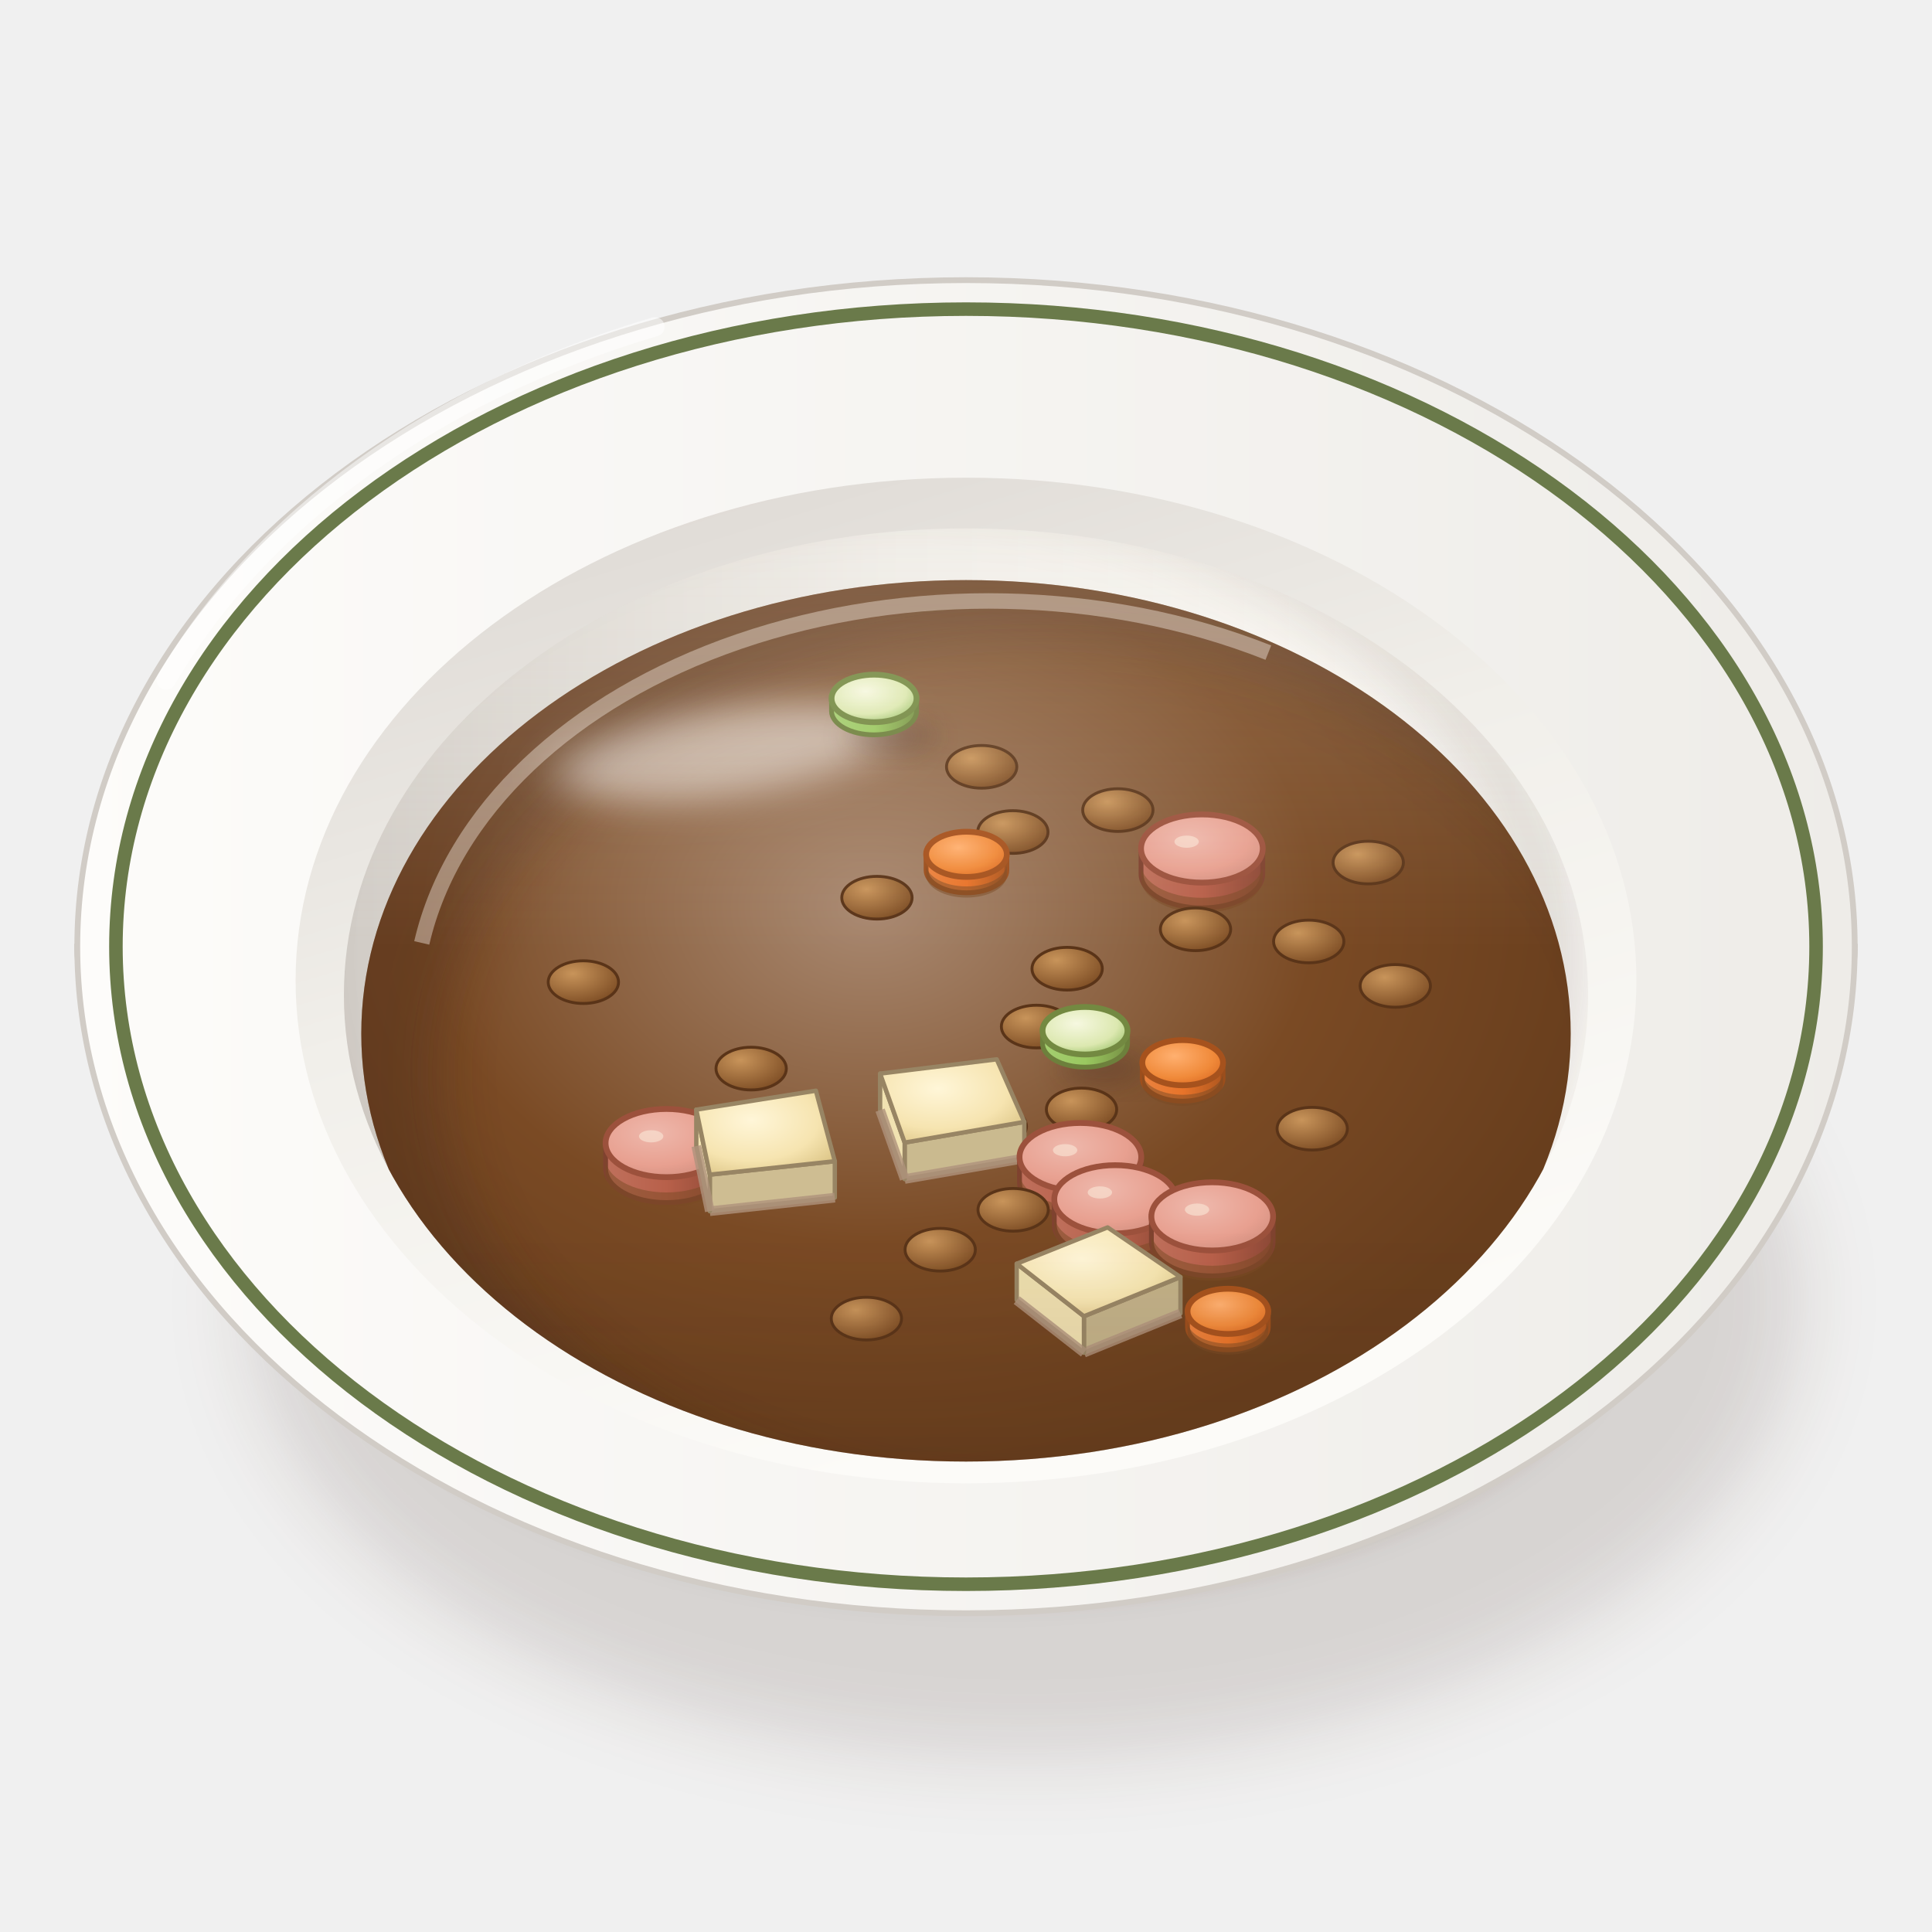
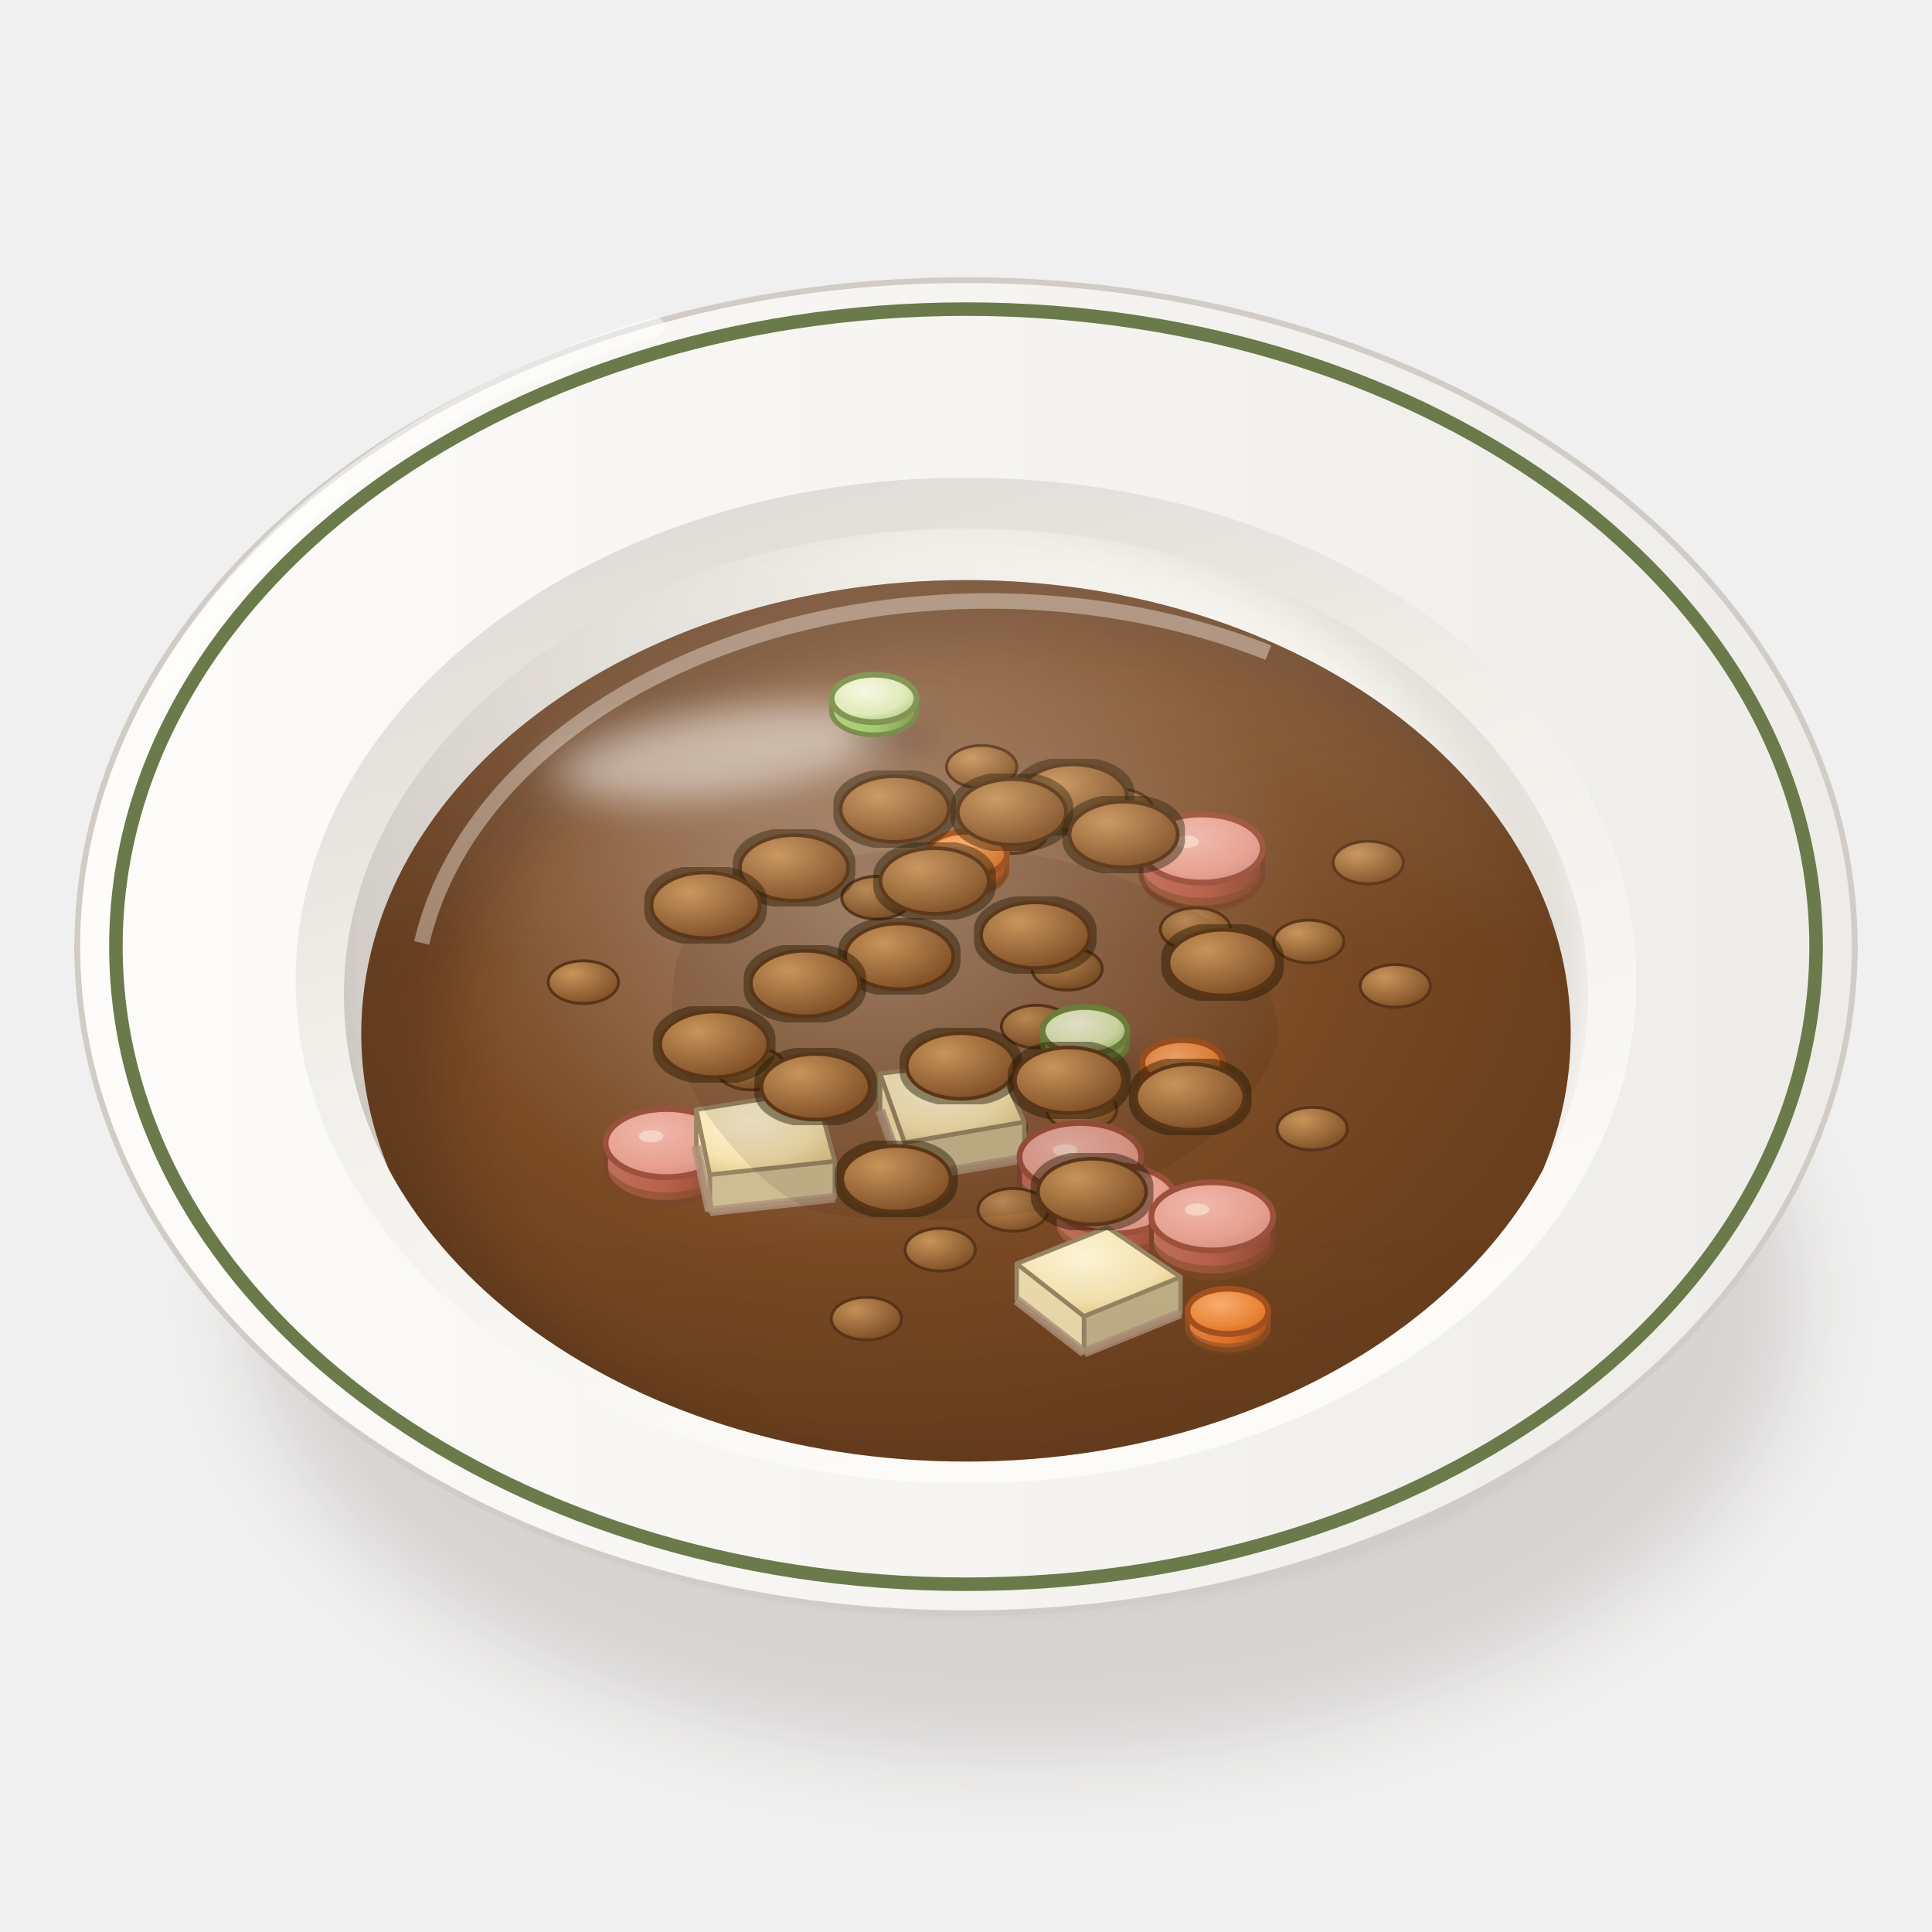
<svg xmlns="http://www.w3.org/2000/svg" viewBox="0 0 200 200" width="400" height="400">
  <defs>
    <filter id="de_linsen-1" x="-50%" y="-50%" width="200%" height="200%">
      <feGaussianBlur stdDeviation="4" />
    </filter>
    <filter id="de_linsen-2" x="-50%" y="-50%" width="200%" height="200%">
      <feGaussianBlur stdDeviation="1.6" />
    </filter>
    <linearGradient id="de_linsen-3" x1="0" y1="0" x2="1" y2="0">
      <stop offset="0" stop-color="#fbfbf7" />
      <stop offset="0.6" stop-color="#eae8e3" />
      <stop offset="1" stop-color="#c9c3bc" />
    </linearGradient>
    <linearGradient id="de_linsen-4" x1="0" y1="0" x2="1" y2="0">
      <stop offset="0" stop-color="#fdfcfa" />
      <stop offset="1" stop-color="#eeece8" />
    </linearGradient>
    <linearGradient id="de_linsen-5" x1="0" y1="0" x2="0.4" y2="1">
      <stop offset="0" stop-color="#dad5d0" />
      <stop offset="0.5" stop-color="#f1efea" />
      <stop offset="1" stop-color="#fcfbf8" />
    </linearGradient>
    <linearGradient id="de_linsen-6" x1="0" y1="0" x2="1" y2="0">
      <stop offset="0" stop-color="#d1ccc6" />
      <stop offset="0.45" stop-color="#eeece8" />
      <stop offset="1" stop-color="#fcfbf7" />
    </linearGradient>
    <clipPath id="de_linsen-7">
      <path d="M35.6,103A64.4,48.3 0 1 0 164.4,103A64.4,48.3 0 1 0 35.6,103Z" />
    </clipPath>
    <filter id="de_linsen-8" x="-50%" y="-50%" width="200%" height="200%">
      <feGaussianBlur stdDeviation="2.5" />
    </filter>
    <clipPath id="de_linsen-9">
      <path d="M35.6,103 A64.4,48.3 0 0 0 164.4,103 L200,103 L200,0 L0,0 L0,103Z" />
    </clipPath>
    <radialGradient id="de_linsen-10" cx="0.42" cy="0.36" r="0.62">
      <stop offset="0" stop-color="#a98971" />
      <stop offset="0.6" stop-color="#7a4a24" />
      <stop offset="1" stop-color="#683e1d" />
    </radialGradient>
    <clipPath id="de_linsen-11">
      <path d="M37.4,107A62.6,46.95 0 1 0 162.6,107A62.6,46.95 0 1 0 37.4,107Z" />
    </clipPath>
    <filter id="de_linsen-12" x="-50%" y="-50%" width="200%" height="200%">
      <feGaussianBlur stdDeviation="3" />
    </filter>
    <filter id="de_linsen-13" x="-50%" y="-50%" width="200%" height="200%">
      <feGaussianBlur stdDeviation="2.2" />
    </filter>
    <radialGradient id="de_linsen-14" cx="0.4" cy="0.35" r="0.8">
      <stop offset="0" stop-color="#f6f8e0" />
      <stop offset="0.6" stop-color="#dce8b0" />
      <stop offset="1" stop-color="#8ab858" />
    </radialGradient>
    <filter id="de_linsen-15" x="-50%" y="-50%" width="200%" height="200%">
      <feGaussianBlur stdDeviation="1.4" />
    </filter>
    <linearGradient id="de_linsen-16" x1="0" y1="0" x2="1" y2="0">
      <stop offset="0" stop-color="#a4ce70" />
      <stop offset="0.5" stop-color="#9ac860" />
      <stop offset="1" stop-color="#789245" />
    </linearGradient>
    <radialGradient id="de_linsen-17" cx="0.35" cy="0.3" r="0.8">
      <stop offset="0" stop-color="#c8945a" />
      <stop offset="1" stop-color="#7a4a22" />
    </radialGradient>
    <radialGradient id="de_linsen-18" cx="0.4" cy="0.35" r="0.8">
      <stop offset="0" stop-color="#ffb070" />
      <stop offset="0.6" stop-color="#f08a3a" />
      <stop offset="1" stop-color="#d8641e" />
    </radialGradient>
    <linearGradient id="de_linsen-19" x1="0" y1="0" x2="1" y2="0">
      <stop offset="0" stop-color="#ea823f" />
      <stop offset="0.5" stop-color="#e8742a" />
      <stop offset="1" stop-color="#af571f" />
    </linearGradient>
    <radialGradient id="de_linsen-20" cx="0.4" cy="0.35" r="0.8">
      <stop offset="0" stop-color="#eeb8ac" />
      <stop offset="0.6" stop-color="#e8a090" />
      <stop offset="1" stop-color="#cc8b7b" />
    </radialGradient>
    <linearGradient id="de_linsen-21" x1="0" y1="0" x2="1" y2="0">
      <stop offset="0" stop-color="#bf705c" />
      <stop offset="0.5" stop-color="#b8604a" />
      <stop offset="1" stop-color="#8d4936" />
    </linearGradient>
    <radialGradient id="de_linsen-22" cx="0.4" cy="0.35" r="0.8">
      <stop offset="0" stop-color="#fff6d8" />
      <stop offset="0.6" stop-color="#f6e4b0" />
      <stop offset="1" stop-color="#d8c080" />
    </radialGradient>
-     <linearGradient id="de_linsen-23" x1="0" y1="0" x2="0" y2="1">
+     <filter id="de_linsen-23" x="-8%" y="-8%" width="116%" height="116%">
+       <feMorphology in="SourceAlpha" operator="dilate" radius="0.5" result="d" />
+       <feFlood flood-color="#2a1206" flood-opacity="0.45" />
+       <feComposite in2="d" operator="in" result="o" />
+       <feMerge>
+         <feMergeNode in="o" />
+         <feMergeNode in="SourceGraphic" />
+       </feMerge>
+     </filter>
+     <linearGradient id="de_linsen-24" x1="0" y1="0" x2="0" y2="1">
      <stop offset="0" stop-color="#fff8ec" stop-opacity="0.2" />
      <stop offset="0.45" stop-color="#fff8ec" stop-opacity="0" />
      <stop offset="0.75" stop-color="#3a2212" stop-opacity="0" />
      <stop offset="1" stop-color="#3a2212" stop-opacity="0.1" />
    </linearGradient>
  </defs>
  <ellipse cx="106" cy="134.63" rx="80.37" ry="47.36" fill="#3a2212" opacity="0.14" filter="url(#de_linsen-1)" />
  <ellipse cx="102" cy="132.63" rx="66.02" ry="32.29" fill="#3a2212" opacity="0.28" filter="url(#de_linsen-2)" />
  <path d="M8,98 C8,114 32.8,134.7 44.8,136.77 L155.2,136.77 C167.2,134.7 192,114 192,98Z" fill="url(#de_linsen-3)" stroke="#c0bab3" stroke-width=".6" />
  <path d="M8,98A92,69 0 1 0 192,98A92,69 0 1 0 8,98Z" fill="url(#de_linsen-4)" stroke="#d1ccc6" stroke-width=".6" />
  <path d="M12,98A88,66 0 1 0 188,98A88,66 0 1 0 12,98Z" fill="none" stroke="#6a7a4a" stroke-width="1.4" />
  <path d="M30.6,101.5A69.4,52.05 0 1 0 169.4,101.5A69.4,52.05 0 1 0 30.6,101.5Z" fill="url(#de_linsen-5)" />
  <path d="M35.6,103A64.4,48.3 0 1 0 164.4,103A64.4,48.3 0 1 0 35.6,103Z" fill="url(#de_linsen-6)" />
  <g clip-path="url(#de_linsen-7)">
    <path d="M27.6,99A66.4,50.3 0 1 0 160.4,99A66.4,50.3 0 1 0 27.6,99Z" fill="none" stroke="#3a2212" stroke-width="8" opacity=".14" filter="url(#de_linsen-8)" />
  </g>
  <g clip-path="url(#de_linsen-7)">
    <path d="M37.4,107A62.6,46.95 0 1 0 162.6,107A62.6,46.95 0 1 0 37.4,107Z" fill="url(#de_linsen-10)" />
    <g clip-path="url(#de_linsen-11)">
      <path fill-rule="evenodd" d="M0,0 H200 V200 H0Z M45.65,111A61.35,45.07 0 1 0 168.35,111A61.35,45.07 0 1 0 45.65,111Z" fill="#3a2212" opacity="0.3" filter="url(#de_linsen-12)" />
      <path d="M43.66,97.61 A59.47,42.26 0 0 1 131.3,67.56" stroke="#c3ae9c" stroke-width="1.6" fill="none" opacity=".65" />
    </g>
  </g>
  <g clip-path="url(#de_linsen-11)">
    <ellipse cx="74.96" cy="77.89" rx="17.53" ry="4.5" fill="#fff" opacity="0.5" transform="rotate(-8 74.96 77.89)" filter="url(#de_linsen-13)" />
  </g>
  <g clip-path="url(#de_linsen-9)">
    <ellipse cx="92.48" cy="76.24" rx="4.62" ry="1.72" fill="#3a2212" opacity="0.3" filter="url(#de_linsen-15)" />
    <path d="M86.08,72.3 L86.08,73.61 A4.4,2.46 0 0 0 94.88,73.61 L94.88,72.3Z" fill="url(#de_linsen-16)" stroke="#6d803c" stroke-width=".5" />
    <ellipse cx="90.48" cy="72.3" rx="4.4" ry="2.46" fill="url(#de_linsen-14)" stroke="#738941" stroke-width=".6" />
    <ellipse cx="101.62" cy="79.38" rx="3.64" ry="2.21" fill="url(#de_linsen-17)" stroke="#5a3418" stroke-width=".3" />
    <ellipse cx="115.72" cy="83.86" rx="3.64" ry="2.21" fill="url(#de_linsen-17)" stroke="#5a3418" stroke-width=".3" />
    <ellipse cx="104.85" cy="86.13" rx="3.64" ry="2.21" fill="url(#de_linsen-17)" stroke="#5a3418" stroke-width=".3" />
    <ellipse cx="141.64" cy="89.29" rx="3.64" ry="2.21" fill="url(#de_linsen-17)" stroke="#5a3418" stroke-width=".3" />
    <path d="M95.87,88.44 L95.87,90.08 A4.18,2.34 0 0 0 104.23,90.08 L104.23,88.44Z" fill="url(#de_linsen-19)" stroke="#9c4e1c" stroke-width=".5" />
    <path d="M95.87,89.42 A4.18,2.34 0 0 0 104.23,89.42 L104.23,90.58 A4.18,2.34 0 0 1 95.87,90.58Z" fill="#7a4a24" opacity=".5" />
    <ellipse cx="100.05" cy="88.44" rx="4.18" ry="2.34" fill="url(#de_linsen-18)" stroke="#a6521d" stroke-width=".6" />
    <path d="M118.12,87.84 L118.12,90.46 A6.3,3.53 0 0 0 130.72,90.46 L130.72,87.84Z" fill="url(#de_linsen-21)" stroke="#7f422f" stroke-width=".5" />
    <path d="M118.12,89.41 A6.3,3.53 0 0 0 130.72,89.41 L130.72,90.96 A6.3,3.53 0 0 1 118.12,90.96Z" fill="#7a4a24" opacity=".5" />
    <ellipse cx="124.42" cy="87.84" rx="6.3" ry="3.53" fill="url(#de_linsen-20)" stroke="#9c513c" stroke-width=".6" />
    <ellipse cx="122.84" cy="87.13" rx="1.26" ry="0.63" fill="#f8e0d0" opacity=".7" />
    <ellipse cx="90.78" cy="92.93" rx="3.64" ry="2.21" fill="url(#de_linsen-17)" stroke="#5a3418" stroke-width=".3" />
    <ellipse cx="123.76" cy="96.2" rx="3.64" ry="2.21" fill="url(#de_linsen-17)" stroke="#5a3418" stroke-width=".3" />
    <ellipse cx="135.48" cy="97.46" rx="3.64" ry="2.21" fill="url(#de_linsen-17)" stroke="#5a3418" stroke-width=".3" />
    <ellipse cx="110.47" cy="100.28" rx="3.64" ry="2.21" fill="url(#de_linsen-17)" stroke="#5a3418" stroke-width=".3" />
    <ellipse cx="60.39" cy="101.67" rx="3.64" ry="2.21" fill="url(#de_linsen-17)" stroke="#5a3418" stroke-width=".3" />
    <ellipse cx="144.44" cy="102.06" rx="3.64" ry="2.21" fill="url(#de_linsen-17)" stroke="#5a3418" stroke-width=".3" />
    <ellipse cx="107.3" cy="106.27" rx="3.64" ry="2.21" fill="url(#de_linsen-17)" stroke="#5a3418" stroke-width=".3" />
    <ellipse cx="114.32" cy="110.64" rx="4.62" ry="1.72" fill="#3a2212" opacity="0.3" filter="url(#de_linsen-15)" />
    <path d="M107.92,106.7 L107.92,108.01 A4.4,2.46 0 0 0 116.72,108.01 L116.72,106.7Z" fill="url(#de_linsen-16)" stroke="#6d803c" stroke-width=".5" />
    <ellipse cx="112.32" cy="106.7" rx="4.4" ry="2.46" fill="url(#de_linsen-14)" stroke="#738941" stroke-width=".6" />
    <ellipse cx="77.76" cy="110.62" rx="3.64" ry="2.21" fill="url(#de_linsen-17)" stroke="#5a3418" stroke-width=".3" />
    <path d="M118.25,110.01 L118.25,111.65 A4.18,2.34 0 0 0 126.61,111.65 L126.61,110.01Z" fill="url(#de_linsen-19)" stroke="#9c4e1c" stroke-width=".5" />
    <path d="M118.25,110.99 A4.18,2.34 0 0 0 126.61,110.99 L126.61,112.15 A4.18,2.34 0 0 1 118.25,112.15Z" fill="#7a4a24" opacity=".5" />
    <ellipse cx="122.43" cy="110.01" rx="4.18" ry="2.34" fill="url(#de_linsen-18)" stroke="#a6521d" stroke-width=".6" />
    <ellipse cx="111.96" cy="114.85" rx="3.64" ry="2.21" fill="url(#de_linsen-17)" stroke="#5a3418" stroke-width=".3" />
    <ellipse cx="102.62" cy="116.61" rx="3.64" ry="2.21" fill="url(#de_linsen-17)" stroke="#5a3418" stroke-width=".3" />
    <ellipse cx="135.84" cy="116.84" rx="3.64" ry="2.21" fill="url(#de_linsen-17)" stroke="#5a3418" stroke-width=".3" />
    <path d="M106.04,116.14L93.65,118.28L93.65,122.05L106.04,119.91Z" fill="#caba8f" stroke="#988564" stroke-width="0.45" stroke-linejoin="round" />
    <path d="M106.04,119.91 L93.65,122.05" stroke="#af927c" stroke-width="1" opacity=".8" />
    <path d="M93.65,118.28L91.11,111.14L91.11,114.92L93.65,122.05Z" fill="#f1e2b1" stroke="#988564" stroke-width="0.45" stroke-linejoin="round" />
    <path d="M93.65,122.05 L91.11,114.92" stroke="#af927c" stroke-width="1" opacity=".8" />
    <path d="M103.18,109.66L106.04,116.14L93.65,118.28L91.11,111.14Z" fill="url(#de_linsen-22)" stroke="#988564" stroke-width="0.45" stroke-linejoin="round" />
    <path d="M62.69,118.33 L62.69,120.96 A6.3,3.53 0 0 0 75.29,120.96 L75.29,118.33Z" fill="url(#de_linsen-21)" stroke="#7f422f" stroke-width=".5" />
    <path d="M62.69,119.91 A6.3,3.53 0 0 0 75.29,119.91 L75.29,121.46 A6.3,3.53 0 0 1 62.69,121.46Z" fill="#7a4a24" opacity=".5" />
    <ellipse cx="68.99" cy="118.33" rx="6.3" ry="3.53" fill="url(#de_linsen-20)" stroke="#9c513c" stroke-width=".6" />
    <ellipse cx="67.41" cy="117.63" rx="1.26" ry="0.63" fill="#f8e0d0" opacity=".7" />
    <path d="M105.54,119.78 L105.54,122.4 A6.3,3.53 0 0 0 118.14,122.4 L118.14,119.78Z" fill="url(#de_linsen-21)" stroke="#7f422f" stroke-width=".5" />
    <path d="M105.54,121.35 A6.3,3.53 0 0 0 118.14,121.35 L118.14,122.9 A6.3,3.53 0 0 1 105.54,122.9Z" fill="#7a4a24" opacity=".5" />
    <ellipse cx="111.84" cy="119.78" rx="6.3" ry="3.53" fill="url(#de_linsen-20)" stroke="#9c513c" stroke-width=".6" />
    <ellipse cx="110.26" cy="119.07" rx="1.26" ry="0.63" fill="#f8e0d0" opacity=".7" />
    <path d="M86.42,120.21L73.48,121.6L73.48,125.38L86.42,123.98Z" fill="#cebd92" stroke="#988564" stroke-width="0.45" stroke-linejoin="round" />
    <path d="M86.42,123.98 L73.48,125.38" stroke="#af927c" stroke-width="1" opacity=".8" />
    <path d="M73.48,121.6L72.08,114.87L72.08,118.64L73.48,125.38Z" fill="#f2e3b2" stroke="#988564" stroke-width="0.45" stroke-linejoin="round" />
    <path d="M73.48,125.38 L72.08,118.64" stroke="#af927c" stroke-width="1" opacity=".8" />
    <path d="M84.46,112.91L86.42,120.21L73.48,121.6L72.08,114.87Z" fill="url(#de_linsen-22)" stroke="#988564" stroke-width="0.45" stroke-linejoin="round" />
    <ellipse cx="104.88" cy="125.24" rx="3.64" ry="2.21" fill="url(#de_linsen-17)" stroke="#5a3418" stroke-width=".3" />
    <path d="M109.14,124.15 L109.14,126.77 A6.3,3.53 0 0 0 121.74,126.77 L121.74,124.15Z" fill="url(#de_linsen-21)" stroke="#7f422f" stroke-width=".5" />
    <path d="M109.14,125.72 A6.3,3.53 0 0 0 121.74,125.72 L121.74,127.27 A6.3,3.53 0 0 1 109.14,127.27Z" fill="#7a4a24" opacity=".5" />
    <ellipse cx="115.44" cy="124.15" rx="6.3" ry="3.53" fill="url(#de_linsen-20)" stroke="#9c513c" stroke-width=".6" />
    <ellipse cx="113.86" cy="123.44" rx="1.26" ry="0.63" fill="#f8e0d0" opacity=".7" />
    <path d="M119.19,125.92 L119.19,128.55 A6.3,3.53 0 0 0 131.79,128.55 L131.79,125.92Z" fill="url(#de_linsen-21)" stroke="#7f422f" stroke-width=".5" />
    <path d="M119.19,127.5 A6.3,3.53 0 0 0 131.79,127.5 L131.79,129.05 A6.3,3.53 0 0 1 119.19,129.05Z" fill="#7a4a24" opacity=".5" />
    <ellipse cx="125.49" cy="125.92" rx="6.3" ry="3.53" fill="url(#de_linsen-20)" stroke="#9c513c" stroke-width=".6" />
    <ellipse cx="123.92" cy="125.22" rx="1.26" ry="0.63" fill="#f8e0d0" opacity=".7" />
    <ellipse cx="97.33" cy="129.37" rx="3.64" ry="2.21" fill="url(#de_linsen-17)" stroke="#5a3418" stroke-width=".3" />
    <ellipse cx="89.69" cy="136.5" rx="3.64" ry="2.21" fill="url(#de_linsen-17)" stroke="#5a3418" stroke-width=".3" />
    <path d="M122.2,132.2L112.21,136.26L112.21,140.03L122.2,135.97Z" fill="#c1b087" stroke="#988564" stroke-width="0.45" stroke-linejoin="round" />
    <path d="M122.2,135.97 L112.21,140.03" stroke="#af927c" stroke-width="1" opacity=".8" />
    <path d="M112.21,136.26L105.25,130.82L105.25,134.59L112.21,140.03Z" fill="#ecddad" stroke="#988564" stroke-width="0.45" stroke-linejoin="round" />
    <path d="M112.21,140.03 L105.25,134.59" stroke="#af927c" stroke-width="1" opacity=".8" />
    <path d="M114.66,127.06L122.2,132.2L112.21,136.26L105.25,130.82Z" fill="url(#de_linsen-22)" stroke="#988564" stroke-width="0.45" stroke-linejoin="round" />
    <path d="M122.93,135.75 L122.93,137.39 A4.18,2.34 0 0 0 131.29,137.39 L131.29,135.75Z" fill="url(#de_linsen-19)" stroke="#9c4e1c" stroke-width=".5" />
    <path d="M122.93,136.74 A4.18,2.34 0 0 0 131.29,136.74 L131.29,137.89 A4.18,2.34 0 0 1 122.93,137.89Z" fill="#7a4a24" opacity=".5" />
    <ellipse cx="127.11" cy="135.75" rx="4.18" ry="2.34" fill="url(#de_linsen-18)" stroke="#a6521d" stroke-width=".6" />
+     <path d="M132.34,107C132.21,109.99 128.99,114.3 126.38,116.79C123.76,119.28 118.86,122.19 114.91,123.6C110.95,125 104.67,125.94 100,126.16C95.33,126.39 87.66,126.51 83.77,125.07C79.89,123.64 76.19,119.33 74.1,116.62C72,113.91 70.17,110.03 69.78,107C69.4,103.98 69.36,99.06 71.54,96.44C73.72,93.82 80.06,90.87 84.32,89.55C88.59,88.23 95.42,87.51 100,87.66C104.57,87.8 110.73,89.11 114.82,90.49C118.91,91.88 124.62,94.41 127.24,96.88C129.87,99.36 132.47,104.01 132.34,107Z" fill="#3a2212" opacity=".12" />
+     <g filter="url(#de_linsen-23)">
+       <g transform="translate(111.07 82.53) scale(1.25) translate(-111.07 -82.53)">
+         <ellipse cx="111.07" cy="82.53" rx="4.48" ry="2.72" fill="url(#de_linsen-17)" stroke="#5a3418" stroke-width=".3" />
+       </g>
+     </g>
+     <g filter="url(#de_linsen-23)">
+       <g transform="translate(92.62 83.75) scale(1.25) translate(-92.62 -83.75)">
+         <ellipse cx="92.62" cy="83.75" rx="4.48" ry="2.72" fill="url(#de_linsen-17)" stroke="#5a3418" stroke-width=".3" />
+       </g>
+     </g>
+     <g filter="url(#de_linsen-23)">
+       <g transform="translate(104.75 84.06) scale(1.25) translate(-104.75 -84.06)">
+         <ellipse cx="104.75" cy="84.06" rx="4.48" ry="2.72" fill="url(#de_linsen-17)" stroke="#5a3418" stroke-width=".3" />
+       </g>
+     </g>
+     <g filter="url(#de_linsen-23)">
+       <g transform="translate(116.32 86.39) scale(1.25) translate(-116.32 -86.39)">
+         <ellipse cx="116.32" cy="86.39" rx="4.48" ry="2.72" fill="url(#de_linsen-17)" stroke="#5a3418" stroke-width=".3" />
+       </g>
+     </g>
+     <g filter="url(#de_linsen-23)">
+       <g transform="translate(82.2 89.85) scale(1.25) translate(-82.2 -89.85)">
+         <ellipse cx="82.2" cy="89.85" rx="4.48" ry="2.72" fill="url(#de_linsen-17)" stroke="#5a3418" stroke-width=".3" />
+       </g>
+     </g>
+     <g filter="url(#de_linsen-23)">
+       <g transform="translate(96.75 91.2) scale(1.25) translate(-96.75 -91.2)">
+         <ellipse cx="96.75" cy="91.2" rx="4.48" ry="2.72" fill="url(#de_linsen-17)" stroke="#5a3418" stroke-width=".3" />
+       </g>
+     </g>
+     <g filter="url(#de_linsen-23)">
+       <g transform="translate(73.04 93.72) scale(1.25) translate(-73.04 -93.72)">
+         <ellipse cx="73.04" cy="93.72" rx="4.48" ry="2.72" fill="url(#de_linsen-17)" stroke="#5a3418" stroke-width=".3" />
+       </g>
+     </g>
+     <g filter="url(#de_linsen-23)">
+       <g transform="translate(107.17 96.81) scale(1.25) translate(-107.17 -96.81)">
+         <ellipse cx="107.17" cy="96.81" rx="4.48" ry="2.72" fill="url(#de_linsen-17)" stroke="#5a3418" stroke-width=".3" />
+       </g>
+     </g>
+     <g filter="url(#de_linsen-23)">
+       <g transform="translate(93.09 99) scale(1.25) translate(-93.09 -99)">
+         <ellipse cx="93.09" cy="99" rx="4.48" ry="2.72" fill="url(#de_linsen-17)" stroke="#5a3418" stroke-width=".3" />
+       </g>
+     </g>
+     <g filter="url(#de_linsen-23)">
+       <g transform="translate(126.56 99.65) scale(1.25) translate(-126.56 -99.65)">
+         <ellipse cx="126.56" cy="99.65" rx="4.48" ry="2.72" fill="url(#de_linsen-17)" stroke="#5a3418" stroke-width=".3" />
+       </g>
+     </g>
+     <g filter="url(#de_linsen-23)">
+       <g transform="translate(83.33 101.82) scale(1.25) translate(-83.33 -101.82)">
+         <ellipse cx="83.33" cy="101.82" rx="4.48" ry="2.72" fill="url(#de_linsen-17)" stroke="#5a3418" stroke-width=".3" />
+       </g>
+     </g>
+     <g filter="url(#de_linsen-23)">
+       <g transform="translate(73.94 108.11) scale(1.25) translate(-73.94 -108.11)">
+         <ellipse cx="73.94" cy="108.11" rx="4.48" ry="2.72" fill="url(#de_linsen-17)" stroke="#5a3418" stroke-width=".3" />
+       </g>
+     </g>
+     <g filter="url(#de_linsen-23)">
+       <g transform="translate(99.47 110.35) scale(1.25) translate(-99.47 -110.35)">
+         <ellipse cx="99.47" cy="110.35" rx="4.48" ry="2.72" fill="url(#de_linsen-17)" stroke="#5a3418" stroke-width=".3" />
+       </g>
+     </g>
+     <g filter="url(#de_linsen-23)">
+       <g transform="translate(110.67 111.83) scale(1.25) translate(-110.67 -111.83)">
+         <ellipse cx="110.67" cy="111.83" rx="4.48" ry="2.72" fill="url(#de_linsen-17)" stroke="#5a3418" stroke-width=".3" />
+       </g>
+     </g>
+     <g filter="url(#de_linsen-23)">
+       <g transform="translate(84.43 112.5) scale(1.25) translate(-84.43 -112.5)">
+         <ellipse cx="84.43" cy="112.5" rx="4.48" ry="2.72" fill="url(#de_linsen-17)" stroke="#5a3418" stroke-width=".3" />
+       </g>
+     </g>
+     <g filter="url(#de_linsen-23)">
+       <g transform="translate(123.21 113.55) scale(1.25) translate(-123.21 -113.55)">
+         <ellipse cx="123.21" cy="113.55" rx="4.48" ry="2.72" fill="url(#de_linsen-17)" stroke="#5a3418" stroke-width=".3" />
+       </g>
+     </g>
+     <g filter="url(#de_linsen-23)">
+       <g transform="translate(92.79 122.03) scale(1.25) translate(-92.79 -122.03)">
+         <ellipse cx="92.79" cy="122.03" rx="4.48" ry="2.72" fill="url(#de_linsen-17)" stroke="#5a3418" stroke-width=".3" />
+       </g>
+     </g>
+     <g filter="url(#de_linsen-23)">
+       <g transform="translate(113.05 123.35) scale(1.25) translate(-113.05 -123.35)">
+         <ellipse cx="113.05" cy="123.35" rx="4.48" ry="2.72" fill="url(#de_linsen-17)" stroke="#5a3418" stroke-width=".3" />
+       </g>
+     </g>
    <g clip-path="url(#de_linsen-11)" />
  </g>
-   <rect x="0" y="54.7" width="200" height="96.6" fill="url(#de_linsen-23)" clip-path="url(#de_linsen-7)" />
+   <rect x="0" y="54.7" width="200" height="96.6" fill="url(#de_linsen-24)" clip-path="url(#de_linsen-7)" />
  <path d="M17.2,70.4 A92,69 0 0 1 67.8,33.83" stroke="#fff" stroke-width="2" fill="none" stroke-linecap="round" opacity="0.5" />
</svg>
